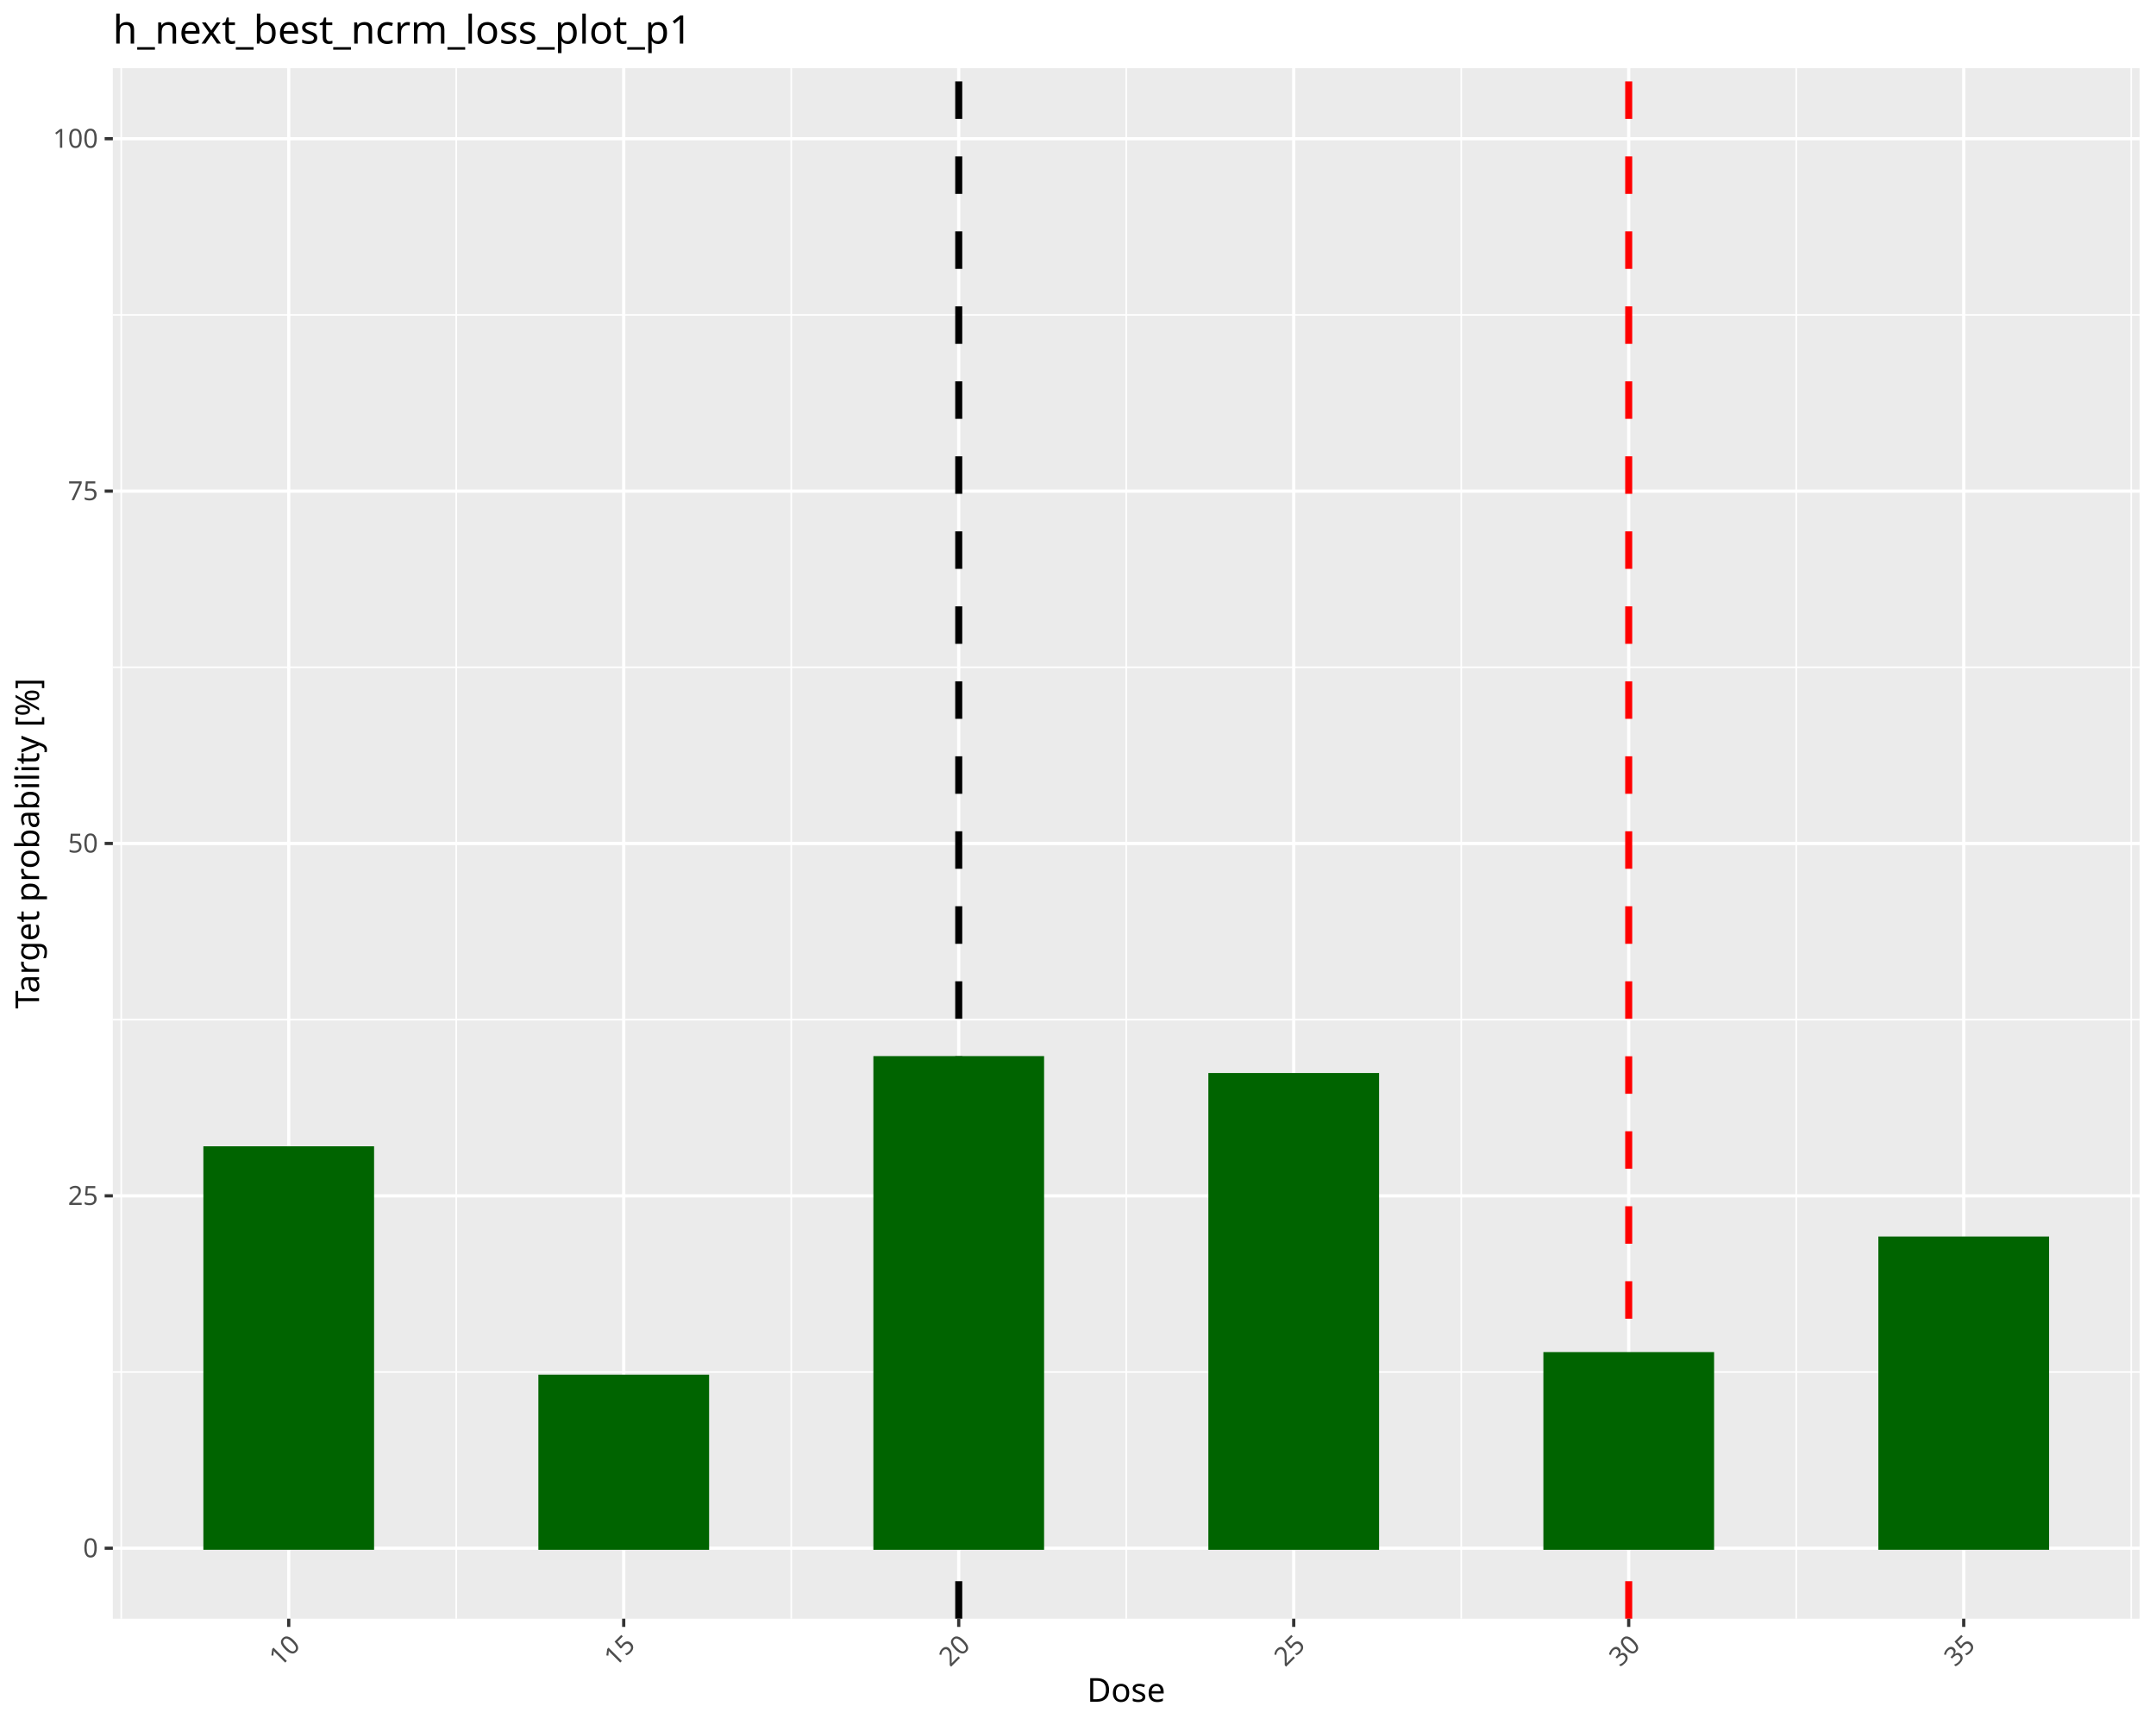
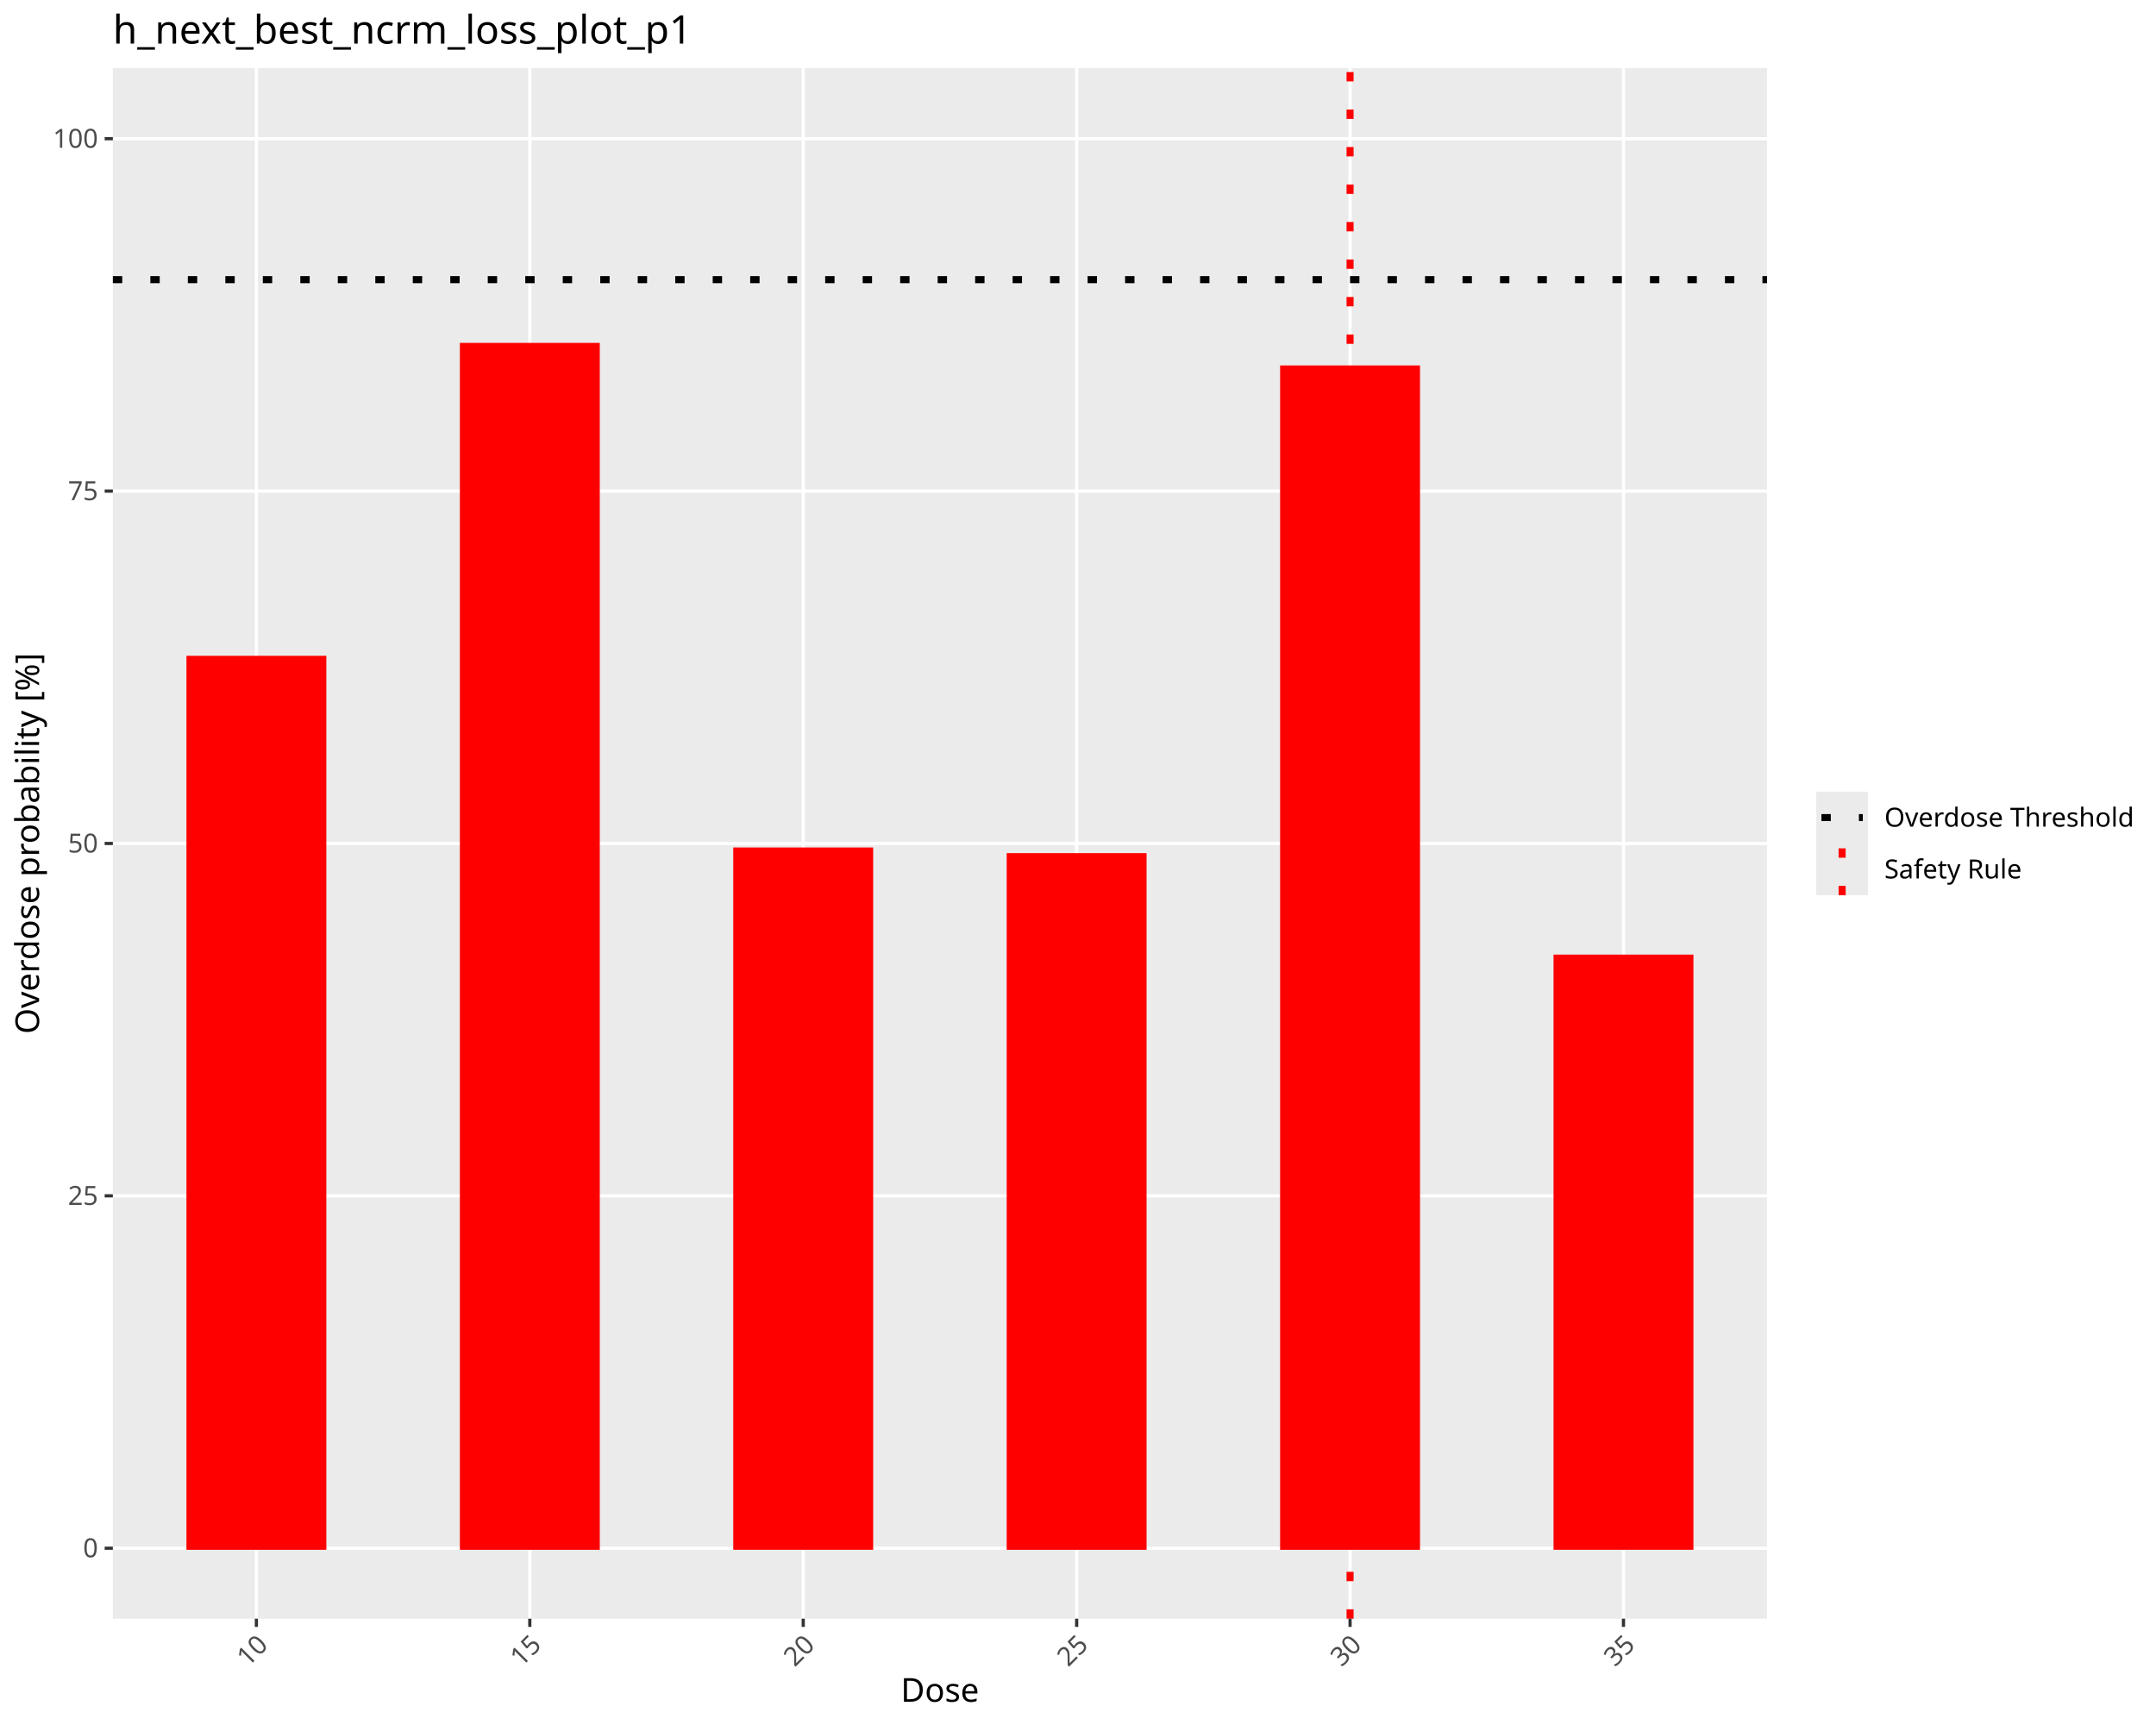
<svg xmlns="http://www.w3.org/2000/svg" class="svglite" data-engine-version="2.0" width="720.00pt" height="576.00pt" viewBox="0 0 720.00 576.00">
  <defs>
    <style type="text/css">
    .svglite line, .svglite polyline, .svglite polygon, .svglite path, .svglite rect, .svglite circle {
      fill: none;
      stroke: #000000;
      stroke-linecap: round;
      stroke-linejoin: round;
      stroke-miterlimit: 10.00;
    }
  </style>
  </defs>
  <rect width="100%" height="100%" style="stroke: none; fill: #FFFFFF;" />
  <defs>
    <clipPath id="cpMC4wMHw3MjAuMDB8MC4wMHw1NzYuMDA=">
      <rect x="0.00" y="0.00" width="720.00" height="576.00" />
    </clipPath>
  </defs>
  <g clip-path="url(#cpMC4wMHw3MjAuMDB8MC4wMHw1NzYuMDA=)">
    <rect x="0.00" y="0.00" width="720.00" height="576.00" style="stroke-width: 1.07; stroke: #FFFFFF; fill: #FFFFFF;" />
  </g>
  <defs>
-     <clipPath id="cpMzcuNjl8NzE0LjUyfDIyLjc4fDU0MC41MA==">
-       <rect x="37.69" y="22.78" width="676.83" height="517.72" />
+     <clipPath id="cpMzcuNjl8NTkwLjEwfDIyLjc4fDU0MC41MA==">
+       <rect x="37.69" y="22.78" width="552.41" height="517.72" />
    </clipPath>
  </defs>
-   <g clip-path="url(#cpMzcuNjl8NzE0LjUyfDIyLjc4fDU0MC41MA==)">
-     <rect x="37.69" y="22.78" width="676.83" height="517.72" style="stroke-width: 1.07; stroke: none; fill: #EBEBEB;" />
-     <polyline points="37.69,458.14 714.52,458.14 " style="stroke-width: 0.53; stroke: #FFFFFF; stroke-linecap: butt;" />
-     <polyline points="37.69,340.47 714.52,340.47 " style="stroke-width: 0.53; stroke: #FFFFFF; stroke-linecap: butt;" />
-     <polyline points="37.69,222.81 714.52,222.81 " style="stroke-width: 0.53; stroke: #FFFFFF; stroke-linecap: butt;" />
-     <polyline points="37.69,105.15 714.52,105.15 " style="stroke-width: 0.53; stroke: #FFFFFF; stroke-linecap: butt;" />
-     <polyline points="40.48,540.50 40.48,22.78 " style="stroke-width: 0.53; stroke: #FFFFFF; stroke-linecap: butt;" />
-     <polyline points="152.36,540.50 152.36,22.78 " style="stroke-width: 0.53; stroke: #FFFFFF; stroke-linecap: butt;" />
-     <polyline points="264.23,540.50 264.23,22.78 " style="stroke-width: 0.53; stroke: #FFFFFF; stroke-linecap: butt;" />
-     <polyline points="376.10,540.50 376.10,22.78 " style="stroke-width: 0.53; stroke: #FFFFFF; stroke-linecap: butt;" />
-     <polyline points="487.98,540.50 487.98,22.78 " style="stroke-width: 0.53; stroke: #FFFFFF; stroke-linecap: butt;" />
-     <polyline points="599.85,540.50 599.85,22.78 " style="stroke-width: 0.53; stroke: #FFFFFF; stroke-linecap: butt;" />
-     <polyline points="711.72,540.50 711.72,22.78 " style="stroke-width: 0.53; stroke: #FFFFFF; stroke-linecap: butt;" />
-     <polyline points="37.69,516.97 714.52,516.97 " style="stroke-width: 1.07; stroke: #FFFFFF; stroke-linecap: butt;" />
-     <polyline points="37.69,399.30 714.52,399.30 " style="stroke-width: 1.07; stroke: #FFFFFF; stroke-linecap: butt;" />
-     <polyline points="37.69,281.64 714.52,281.64 " style="stroke-width: 1.07; stroke: #FFFFFF; stroke-linecap: butt;" />
-     <polyline points="37.69,163.98 714.52,163.98 " style="stroke-width: 1.07; stroke: #FFFFFF; stroke-linecap: butt;" />
-     <polyline points="37.69,46.32 714.52,46.32 " style="stroke-width: 1.07; stroke: #FFFFFF; stroke-linecap: butt;" />
-     <polyline points="96.42,540.50 96.42,22.78 " style="stroke-width: 1.07; stroke: #FFFFFF; stroke-linecap: butt;" />
-     <polyline points="208.29,540.50 208.29,22.78 " style="stroke-width: 1.07; stroke: #FFFFFF; stroke-linecap: butt;" />
-     <polyline points="320.17,540.50 320.17,22.78 " style="stroke-width: 1.07; stroke: #FFFFFF; stroke-linecap: butt;" />
-     <polyline points="432.04,540.50 432.04,22.78 " style="stroke-width: 1.07; stroke: #FFFFFF; stroke-linecap: butt;" />
-     <polyline points="543.91,540.50 543.91,22.78 " style="stroke-width: 1.07; stroke: #FFFFFF; stroke-linecap: butt;" />
-     <polyline points="655.79,540.50 655.79,22.78 " style="stroke-width: 1.07; stroke: #FFFFFF; stroke-linecap: butt;" />
-     <line x1="320.17" y1="540.50" x2="320.17" y2="22.78" style="stroke-width: 2.35; stroke-dasharray: 12.52,12.52; stroke-linecap: butt;" />
-     <line x1="543.91" y1="540.50" x2="543.91" y2="22.78" style="stroke-width: 2.35; stroke: #FF0000; stroke-dasharray: 12.52,12.52; stroke-linecap: butt;" />
-     <rect x="68.45" y="383.30" width="55.94" height="133.66" style="stroke-width: 1.07; stroke: #006400; stroke-linecap: butt; stroke-linejoin: miter; fill: #006400;" />
-     <rect x="180.33" y="459.55" width="55.94" height="57.42" style="stroke-width: 1.07; stroke: #006400; stroke-linecap: butt; stroke-linejoin: miter; fill: #006400;" />
-     <rect x="292.20" y="353.18" width="55.94" height="163.79" style="stroke-width: 1.07; stroke: #006400; stroke-linecap: butt; stroke-linejoin: miter; fill: #006400;" />
-     <rect x="404.07" y="358.83" width="55.94" height="158.14" style="stroke-width: 1.07; stroke: #006400; stroke-linecap: butt; stroke-linejoin: miter; fill: #006400;" />
-     <rect x="515.95" y="452.02" width="55.94" height="64.95" style="stroke-width: 1.07; stroke: #006400; stroke-linecap: butt; stroke-linejoin: miter; fill: #006400;" />
-     <rect x="627.82" y="413.42" width="55.94" height="103.54" style="stroke-width: 1.07; stroke: #006400; stroke-linecap: butt; stroke-linejoin: miter; fill: #006400;" />
+   <g clip-path="url(#cpMzcuNjl8NTkwLjEwfDIyLjc4fDU0MC41MA==)">
+     <rect x="37.69" y="22.78" width="552.41" height="517.72" style="stroke-width: 1.07; stroke: none; fill: #EBEBEB;" />
+     <polyline points="37.69,516.97 590.10,516.97 " style="stroke-width: 1.07; stroke: #FFFFFF; stroke-linecap: butt;" />
+     <polyline points="37.69,399.30 590.10,399.30 " style="stroke-width: 1.07; stroke: #FFFFFF; stroke-linecap: butt;" />
+     <polyline points="37.69,281.64 590.10,281.64 " style="stroke-width: 1.07; stroke: #FFFFFF; stroke-linecap: butt;" />
+     <polyline points="37.69,163.98 590.10,163.98 " style="stroke-width: 1.07; stroke: #FFFFFF; stroke-linecap: butt;" />
+     <polyline points="37.69,46.32 590.10,46.32 " style="stroke-width: 1.07; stroke: #FFFFFF; stroke-linecap: butt;" />
+     <polyline points="85.62,540.50 85.62,22.78 " style="stroke-width: 1.07; stroke: #FFFFFF; stroke-linecap: butt;" />
+     <polyline points="176.93,540.50 176.93,22.78 " style="stroke-width: 1.07; stroke: #FFFFFF; stroke-linecap: butt;" />
+     <polyline points="268.24,540.50 268.24,22.78 " style="stroke-width: 1.07; stroke: #FFFFFF; stroke-linecap: butt;" />
+     <polyline points="359.55,540.50 359.55,22.78 " style="stroke-width: 1.07; stroke: #FFFFFF; stroke-linecap: butt;" />
+     <polyline points="450.86,540.50 450.86,22.78 " style="stroke-width: 1.07; stroke: #FFFFFF; stroke-linecap: butt;" />
+     <polyline points="542.16,540.50 542.16,22.78 " style="stroke-width: 1.07; stroke: #FFFFFF; stroke-linecap: butt;" />
+     <line x1="37.69" y1="93.38" x2="590.10" y2="93.38" style="stroke-width: 2.35; stroke-dasharray: 3.13,9.39; stroke-linecap: butt;" />
+     <line x1="450.86" y1="540.50" x2="450.86" y2="22.78" style="stroke-width: 2.35; stroke: #FF0000; stroke-dasharray: 3.13,9.39; stroke-linecap: butt;" />
+     <rect x="62.80" y="219.52" width="45.65" height="297.45" style="stroke-width: 1.07; stroke: #FF0000; stroke-linecap: butt; stroke-linejoin: miter; fill: #FF0000;" />
+     <rect x="154.11" y="115.03" width="45.65" height="401.94" style="stroke-width: 1.07; stroke: #FF0000; stroke-linecap: butt; stroke-linejoin: miter; fill: #FF0000;" />
+     <rect x="245.41" y="283.52" width="45.65" height="233.44" style="stroke-width: 1.07; stroke: #FF0000; stroke-linecap: butt; stroke-linejoin: miter; fill: #FF0000;" />
+     <rect x="336.72" y="285.41" width="45.65" height="231.56" style="stroke-width: 1.07; stroke: #FF0000; stroke-linecap: butt; stroke-linejoin: miter; fill: #FF0000;" />
+     <rect x="428.03" y="122.56" width="45.65" height="394.41" style="stroke-width: 1.07; stroke: #FF0000; stroke-linecap: butt; stroke-linejoin: miter; fill: #FF0000;" />
+     <rect x="519.34" y="319.29" width="45.65" height="197.67" style="stroke-width: 1.07; stroke: #FF0000; stroke-linecap: butt; stroke-linejoin: miter; fill: #FF0000;" />
  </g>
  <g clip-path="url(#cpMC4wMHw3MjAuMDB8MC4wMHw1NzYuMDA=)">
    <text x="32.76" y="519.99" text-anchor="end" style="font-size: 8.80px; fill: #4D4D4D; font-family: sans;" textLength="4.89px" lengthAdjust="spacingAndGlyphs">0</text>
    <text x="32.76" y="402.33" text-anchor="end" style="font-size: 8.80px; fill: #4D4D4D; font-family: sans;" textLength="9.79px" lengthAdjust="spacingAndGlyphs">25</text>
    <text x="32.76" y="284.67" text-anchor="end" style="font-size: 8.80px; fill: #4D4D4D; font-family: sans;" textLength="9.79px" lengthAdjust="spacingAndGlyphs">50</text>
    <text x="32.76" y="167.01" text-anchor="end" style="font-size: 8.80px; fill: #4D4D4D; font-family: sans;" textLength="9.79px" lengthAdjust="spacingAndGlyphs">75</text>
    <text x="32.76" y="49.34" text-anchor="end" style="font-size: 8.80px; fill: #4D4D4D; font-family: sans;" textLength="14.68px" lengthAdjust="spacingAndGlyphs">100</text>
    <polyline points="34.95,516.97 37.69,516.97 " style="stroke-width: 1.07; stroke: #333333; stroke-linecap: butt;" />
    <polyline points="34.95,399.30 37.69,399.30 " style="stroke-width: 1.07; stroke: #333333; stroke-linecap: butt;" />
    <polyline points="34.95,281.64 37.69,281.64 " style="stroke-width: 1.07; stroke: #333333; stroke-linecap: butt;" />
    <polyline points="34.95,163.98 37.69,163.98 " style="stroke-width: 1.07; stroke: #333333; stroke-linecap: butt;" />
    <polyline points="34.95,46.32 37.69,46.32 " style="stroke-width: 1.07; stroke: #333333; stroke-linecap: butt;" />
-     <polyline points="96.42,543.24 96.42,540.50 " style="stroke-width: 1.07; stroke: #333333; stroke-linecap: butt;" />
-     <polyline points="208.29,543.24 208.29,540.50 " style="stroke-width: 1.07; stroke: #333333; stroke-linecap: butt;" />
-     <polyline points="320.17,543.24 320.17,540.50 " style="stroke-width: 1.07; stroke: #333333; stroke-linecap: butt;" />
-     <polyline points="432.04,543.24 432.04,540.50 " style="stroke-width: 1.07; stroke: #333333; stroke-linecap: butt;" />
-     <polyline points="543.91,543.24 543.91,540.50 " style="stroke-width: 1.07; stroke: #333333; stroke-linecap: butt;" />
-     <polyline points="655.79,543.24 655.79,540.50 " style="stroke-width: 1.07; stroke: #333333; stroke-linecap: butt;" />
-     <text transform="translate(100.70,549.71) rotate(-45)" text-anchor="end" style="font-size: 8.80px; fill: #4D4D4D; font-family: sans;" textLength="9.79px" lengthAdjust="spacingAndGlyphs">10</text>
-     <text transform="translate(212.58,549.71) rotate(-45)" text-anchor="end" style="font-size: 8.80px; fill: #4D4D4D; font-family: sans;" textLength="9.79px" lengthAdjust="spacingAndGlyphs">15</text>
-     <text transform="translate(324.45,549.71) rotate(-45)" text-anchor="end" style="font-size: 8.80px; fill: #4D4D4D; font-family: sans;" textLength="9.79px" lengthAdjust="spacingAndGlyphs">20</text>
-     <text transform="translate(436.32,549.71) rotate(-45)" text-anchor="end" style="font-size: 8.80px; fill: #4D4D4D; font-family: sans;" textLength="9.79px" lengthAdjust="spacingAndGlyphs">25</text>
-     <text transform="translate(548.20,549.71) rotate(-45)" text-anchor="end" style="font-size: 8.80px; fill: #4D4D4D; font-family: sans;" textLength="9.79px" lengthAdjust="spacingAndGlyphs">30</text>
-     <text transform="translate(660.07,549.71) rotate(-45)" text-anchor="end" style="font-size: 8.80px; fill: #4D4D4D; font-family: sans;" textLength="9.79px" lengthAdjust="spacingAndGlyphs">35</text>
-     <text x="376.10" y="568.24" text-anchor="middle" style="font-size: 11.00px; font-family: sans;" textLength="25.69px" lengthAdjust="spacingAndGlyphs">Dose</text>
-     <text transform="translate(13.05,281.64) rotate(-90)" text-anchor="middle" style="font-size: 11.00px; font-family: sans;" textLength="103.94px" lengthAdjust="spacingAndGlyphs">Target probability [%]</text>
+     <polyline points="85.62,543.24 85.62,540.50 " style="stroke-width: 1.07; stroke: #333333; stroke-linecap: butt;" />
+     <polyline points="176.93,543.24 176.93,540.50 " style="stroke-width: 1.07; stroke: #333333; stroke-linecap: butt;" />
+     <polyline points="268.24,543.24 268.24,540.50 " style="stroke-width: 1.07; stroke: #333333; stroke-linecap: butt;" />
+     <polyline points="359.55,543.24 359.55,540.50 " style="stroke-width: 1.07; stroke: #333333; stroke-linecap: butt;" />
+     <polyline points="450.86,543.24 450.86,540.50 " style="stroke-width: 1.07; stroke: #333333; stroke-linecap: butt;" />
+     <polyline points="542.16,543.24 542.16,540.50 " style="stroke-width: 1.07; stroke: #333333; stroke-linecap: butt;" />
+     <text transform="translate(89.91,549.71) rotate(-45)" text-anchor="end" style="font-size: 8.80px; fill: #4D4D4D; font-family: sans;" textLength="9.79px" lengthAdjust="spacingAndGlyphs">10</text>
+     <text transform="translate(181.21,549.71) rotate(-45)" text-anchor="end" style="font-size: 8.80px; fill: #4D4D4D; font-family: sans;" textLength="9.79px" lengthAdjust="spacingAndGlyphs">15</text>
+     <text transform="translate(272.52,549.71) rotate(-45)" text-anchor="end" style="font-size: 8.80px; fill: #4D4D4D; font-family: sans;" textLength="9.79px" lengthAdjust="spacingAndGlyphs">20</text>
+     <text transform="translate(363.83,549.71) rotate(-45)" text-anchor="end" style="font-size: 8.80px; fill: #4D4D4D; font-family: sans;" textLength="9.79px" lengthAdjust="spacingAndGlyphs">25</text>
+     <text transform="translate(455.14,549.71) rotate(-45)" text-anchor="end" style="font-size: 8.80px; fill: #4D4D4D; font-family: sans;" textLength="9.79px" lengthAdjust="spacingAndGlyphs">30</text>
+     <text transform="translate(546.45,549.71) rotate(-45)" text-anchor="end" style="font-size: 8.80px; fill: #4D4D4D; font-family: sans;" textLength="9.79px" lengthAdjust="spacingAndGlyphs">35</text>
+     <text x="313.89" y="568.24" text-anchor="middle" style="font-size: 11.00px; font-family: sans;" textLength="25.69px" lengthAdjust="spacingAndGlyphs">Dose</text>
+     <text transform="translate(13.05,281.64) rotate(-90)" text-anchor="middle" style="font-size: 11.00px; font-family: sans;" textLength="119.85px" lengthAdjust="spacingAndGlyphs">Overdose probability [%]</text>
+     <rect x="601.06" y="258.88" width="113.46" height="45.52" style="stroke-width: 1.07; stroke: none; fill: #FFFFFF;" />
+     <rect x="606.54" y="264.36" width="17.28" height="17.28" style="stroke-width: 1.07; stroke: none; fill: #EBEBEB;" />
+     <line x1="608.27" y1="273.00" x2="622.09" y2="273.00" style="stroke-width: 2.35; stroke-dasharray: 3.13,9.39; stroke-linecap: butt;" />
+     <rect x="606.54" y="281.64" width="17.28" height="17.28" style="stroke-width: 1.07; stroke: none; fill: #EBEBEB;" />
+     <line x1="615.18" y1="298.92" x2="615.18" y2="281.64" style="stroke-width: 2.35; stroke: #FF0000; stroke-dasharray: 3.13,9.39; stroke-linecap: butt;" />
+     <text x="629.30" y="276.03" style="font-size: 8.80px; font-family: sans;" textLength="79.74px" lengthAdjust="spacingAndGlyphs">Overdose Threshold</text>
+     <text x="629.30" y="293.31" style="font-size: 8.80px; font-family: sans;" textLength="45.50px" lengthAdjust="spacingAndGlyphs">Safety Rule</text>
    <text x="37.69" y="14.56" style="font-size: 13.20px; font-family: sans;" textLength="190.10px" lengthAdjust="spacingAndGlyphs">h_next_best_ncrm_loss_plot_p1</text>
  </g>
</svg>
